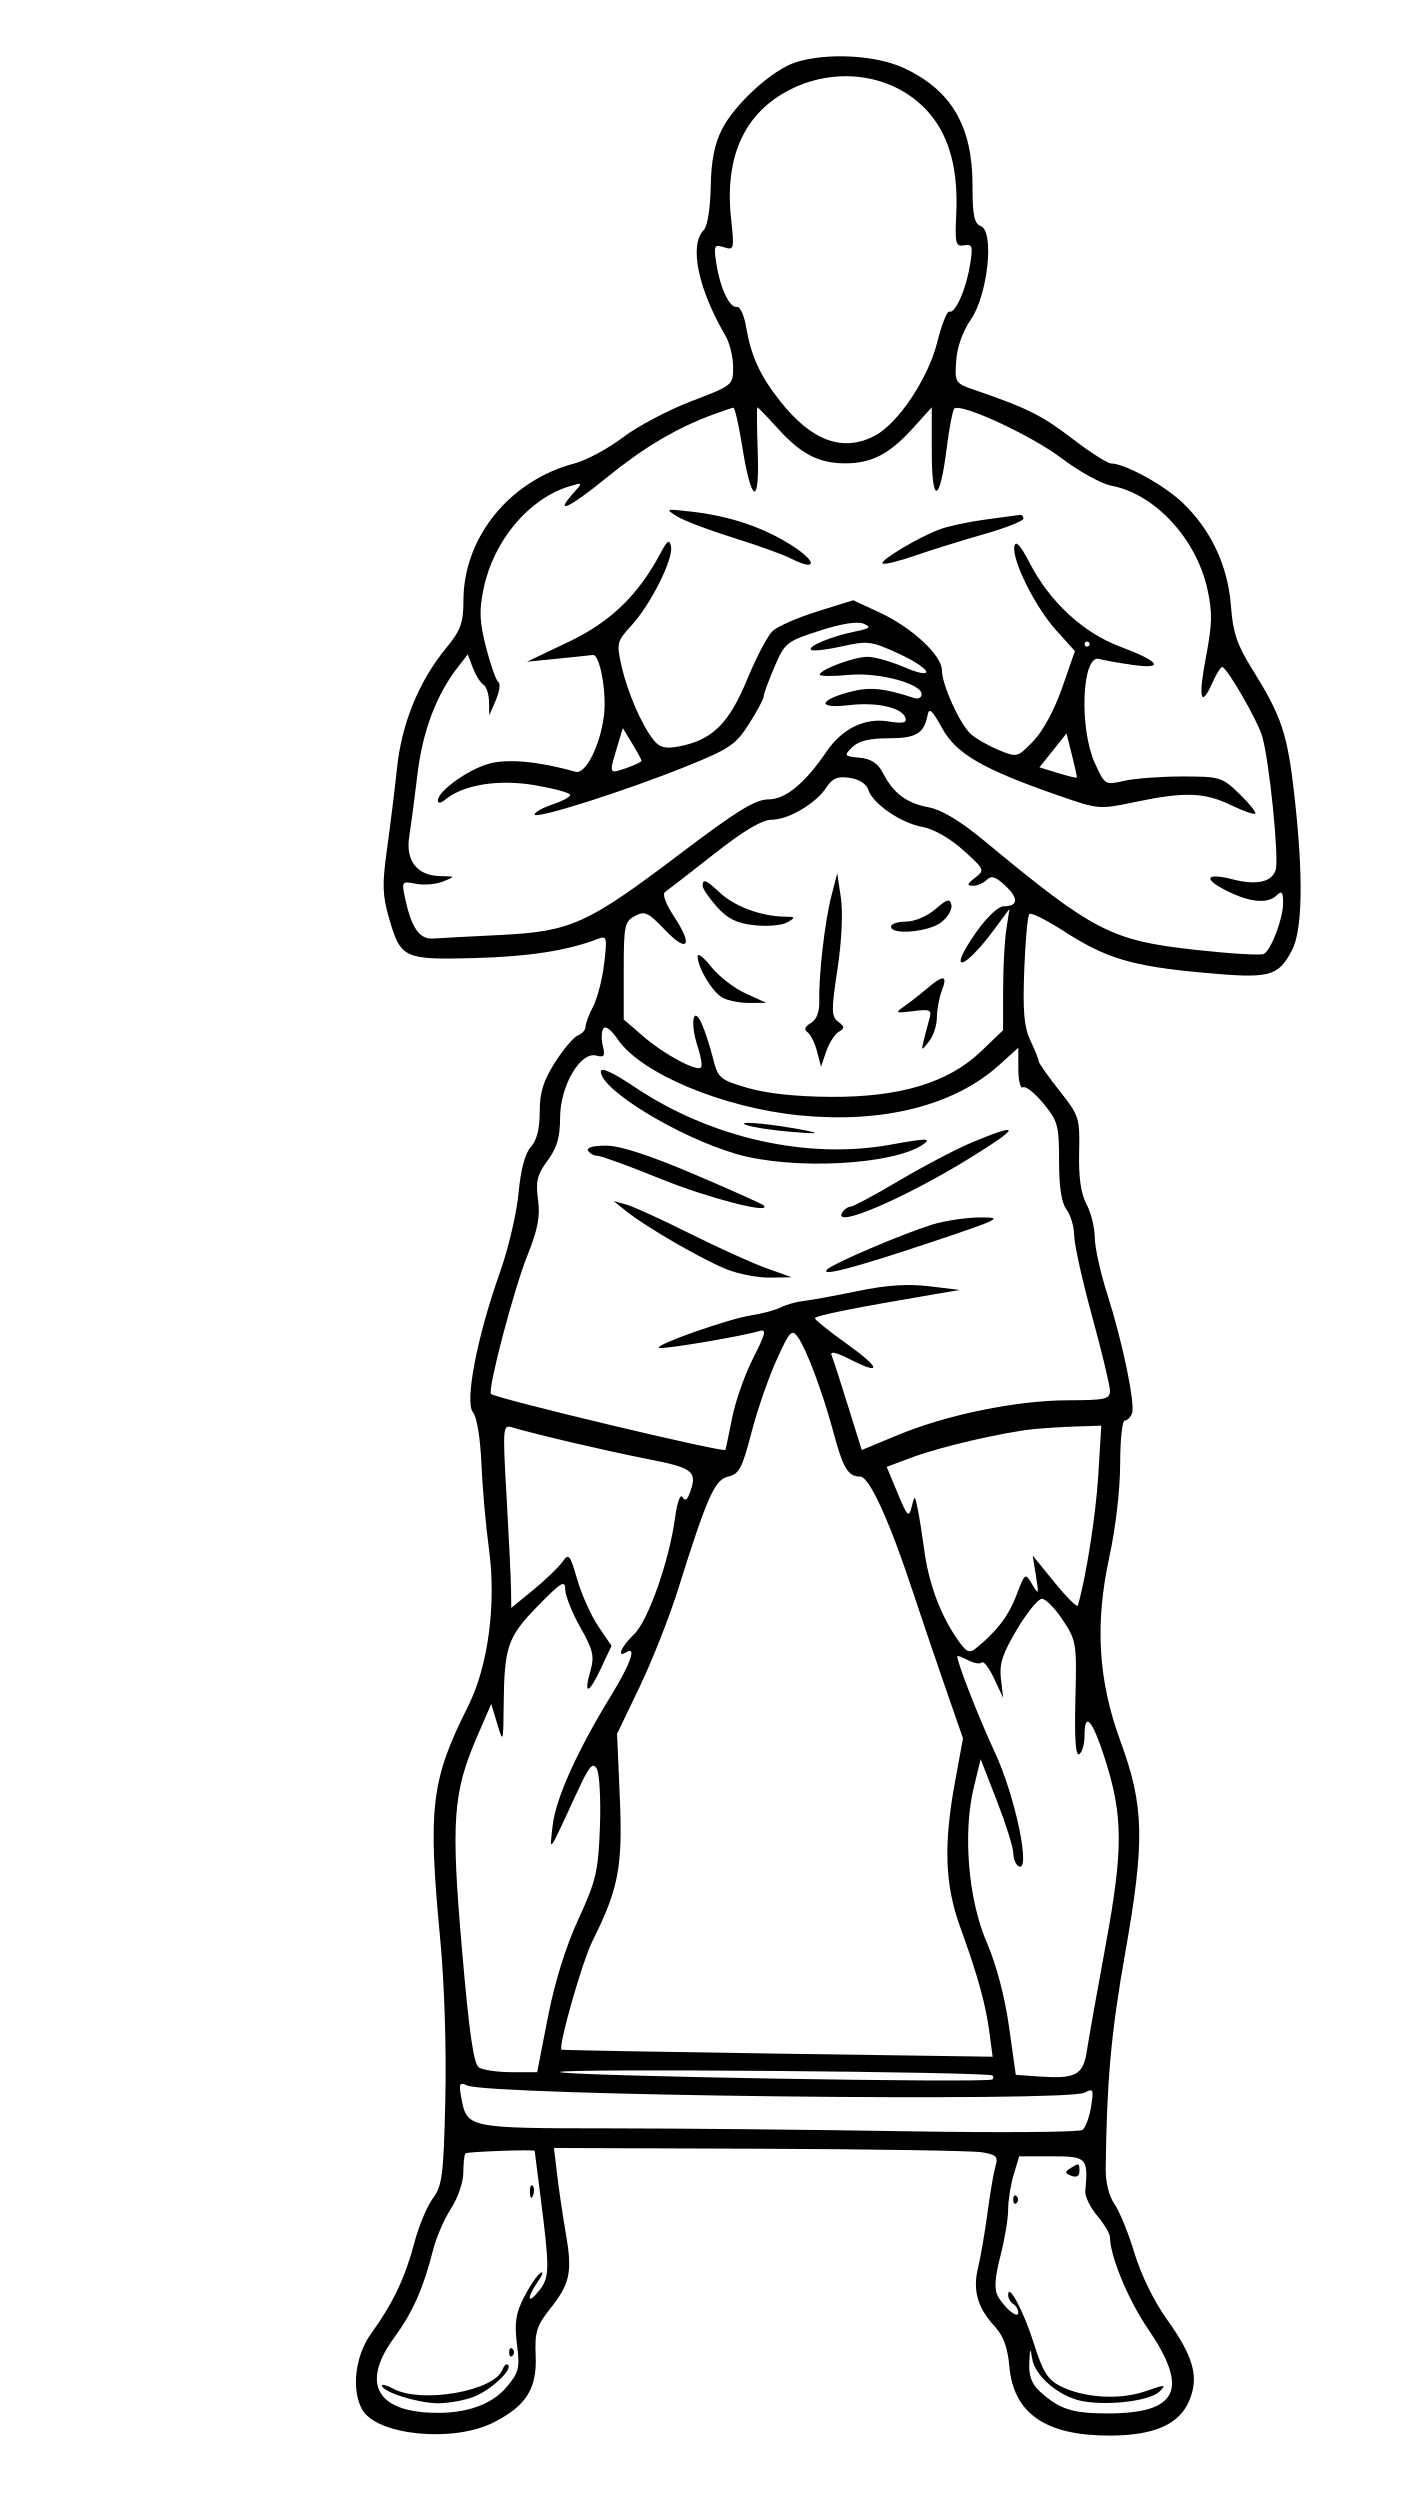
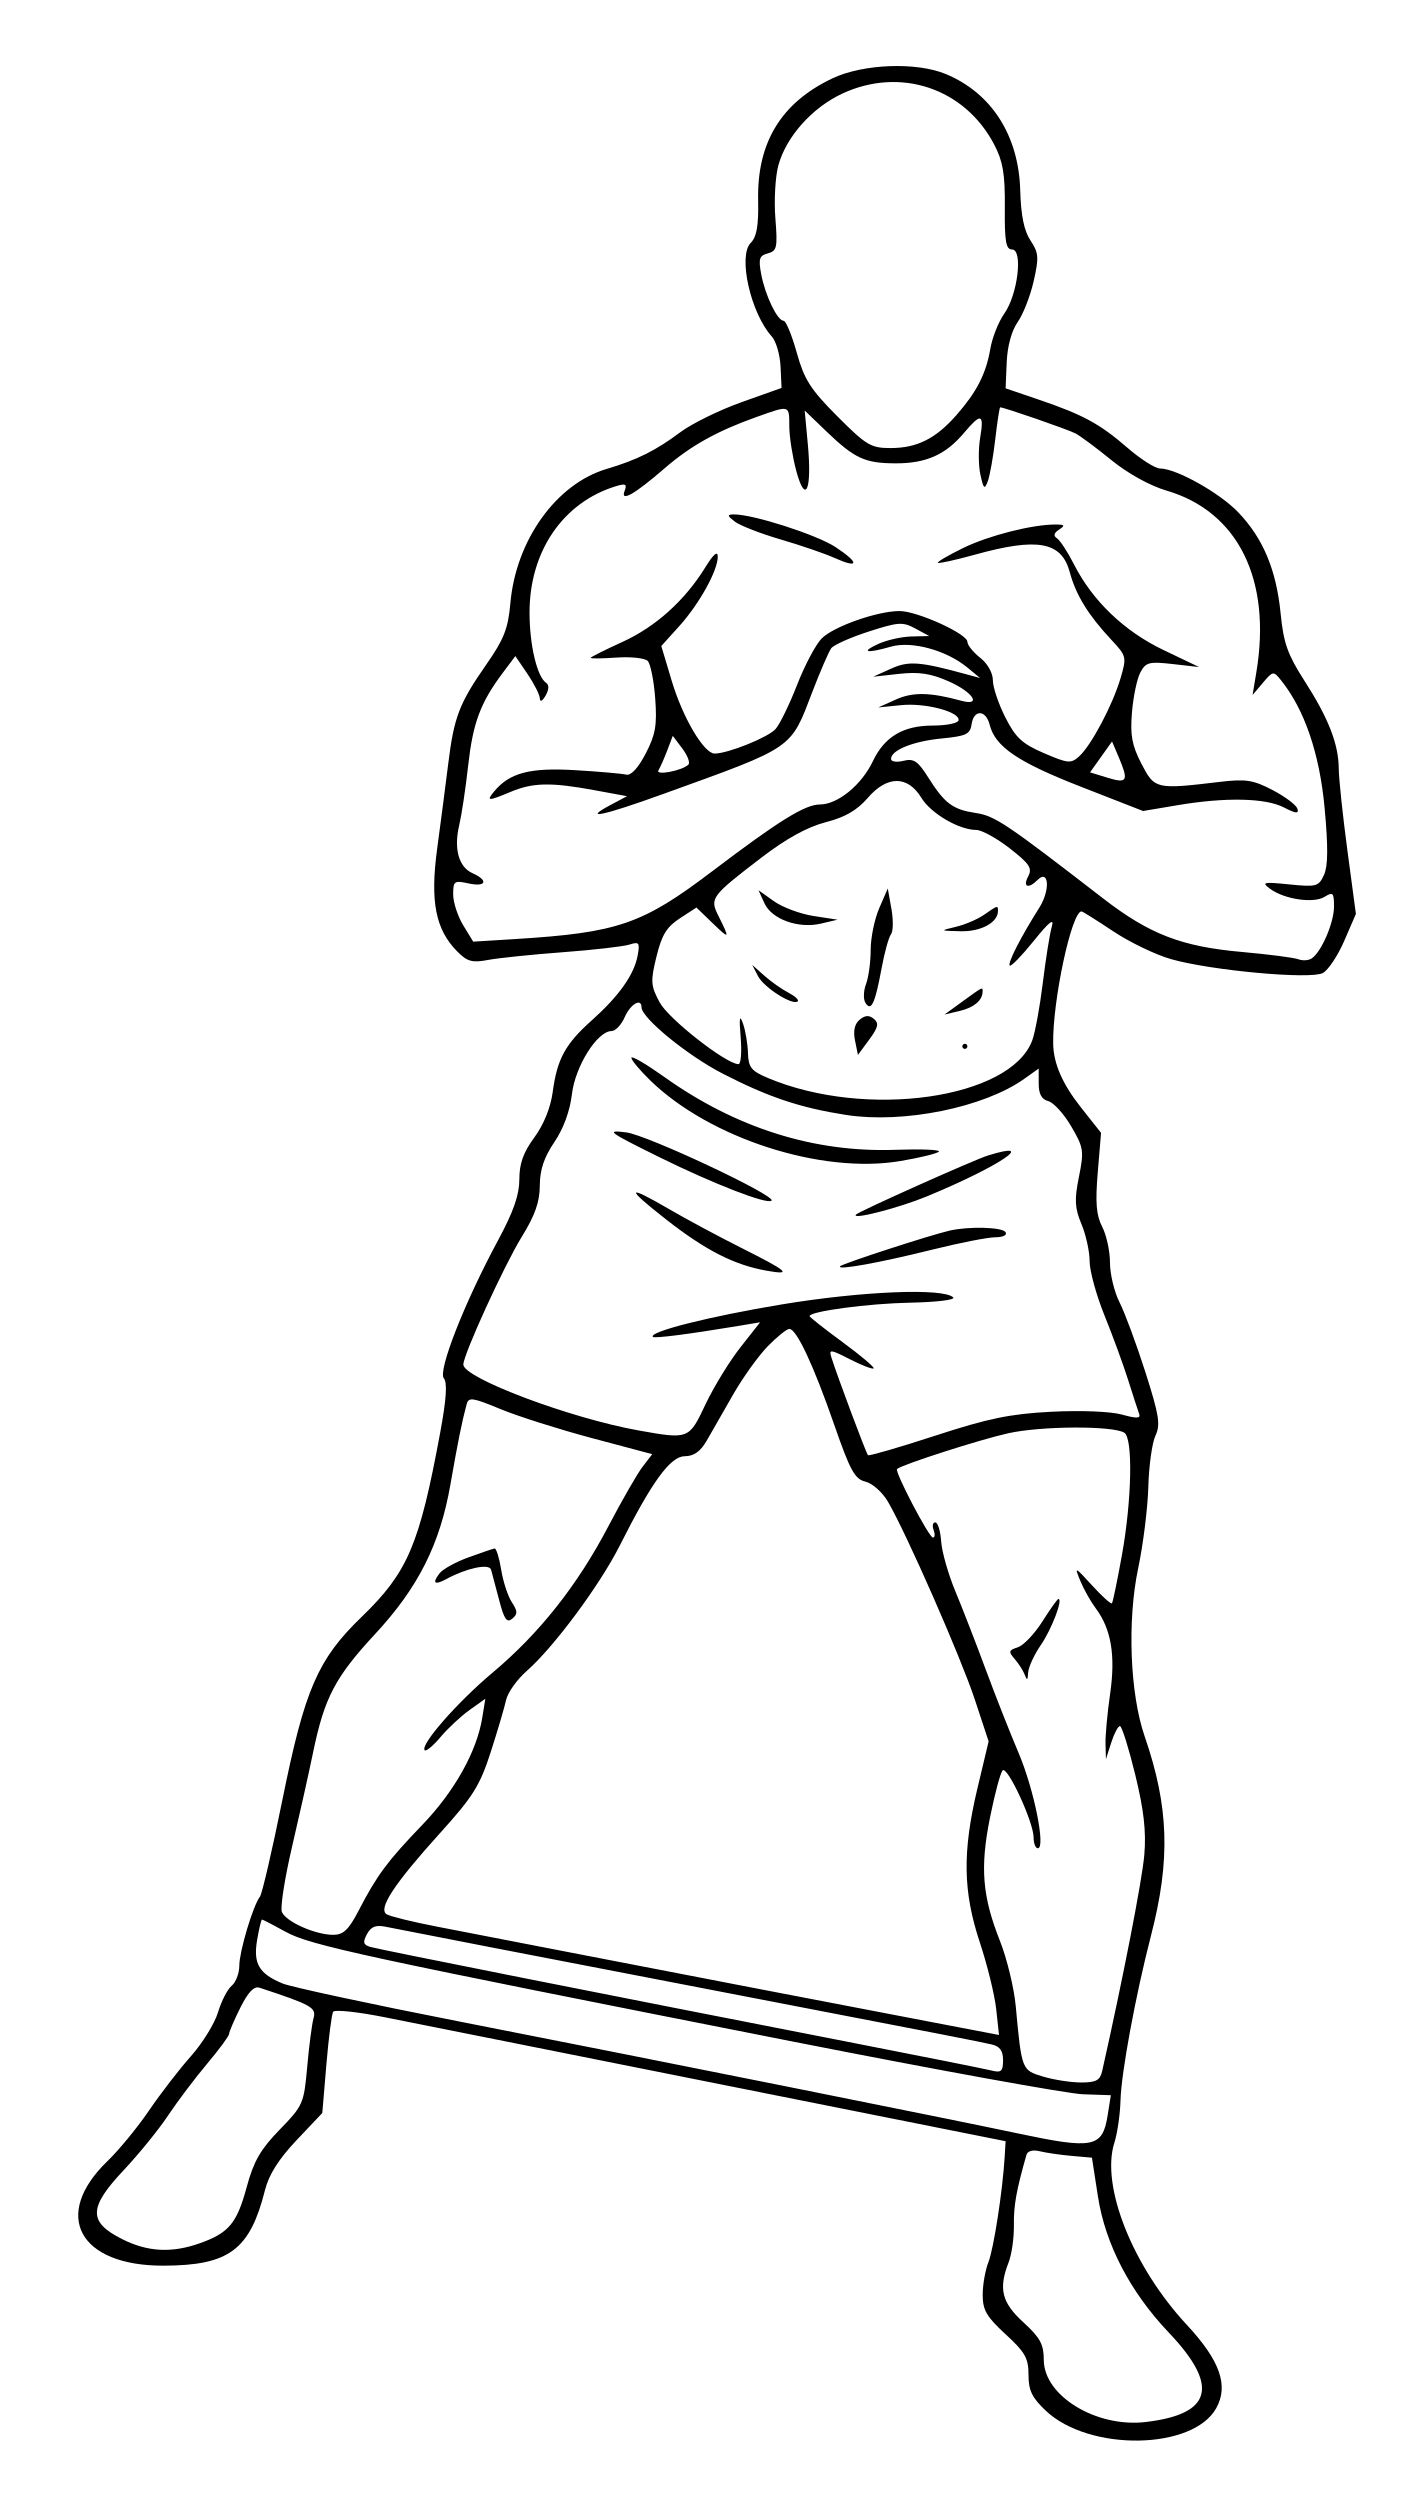
<svg xmlns="http://www.w3.org/2000/svg" viewBox="94 7 276 491">
-   <path fill="currentColor" fill-rule="evenodd" d="M250.215 19.257c-4.514 1.446-11.864 8.135-14.399 13.104-1.503 2.945-2.138 6.177-2.233 11.353-.077 4.206-.645 7.748-1.357 8.46-2.921 2.921-1.155 11.506 4.285 20.826.803 1.375 1.466 4.11 1.474 6.078.015 3.563-.019 3.591-8.235 6.733-4.537 1.735-10.591 4.939-13.452 7.12s-7.137 4.476-9.5 5.099c-12.676 3.342-21.725 14.48-21.776 26.802-.019 4.588-.506 5.922-3.495 9.57-5.26 6.418-8.624 14.666-9.551 23.417-.448 4.225-1.333 11.392-1.967 15.928-.971 6.952-.907 9.091.409 13.619 2.294 7.89 2.875 8.16 16.791 7.798 10.6-.275 18.286-1.47 24.198-3.76 1.78-.689 1.864-.367 1.256 4.803-.358 3.047-1.326 6.835-2.151 8.417s-1.502 3.39-1.506 4.019c-.003.629-.682 1.403-1.509 1.72s-2.851 2.703-4.5 5.302c-2.295 3.619-2.997 5.893-2.997 9.702 0 3.336-.577 5.612-1.75 6.908-1.14 1.259-1.98 4.424-2.41 9.079-.362 3.93-2.021 10.971-3.686 15.646-4.453 12.507-6.926 25.365-5.262 27.369.768.926 1.447 5.068 1.658 10.105.196 4.695.861 12.224 1.478 16.731 1.477 10.786-.146 23.034-4.094 30.896-7.272 14.483-7.926 19.874-5.506 45.399.847 8.931 1.266 21.773 1.036 31.738-.348 15.04-.598 17.025-2.47 19.556-1.145 1.549-2.776 5.472-3.623 8.718-1.755 6.719-4.245 11.951-8.455 17.762-3.135 4.328-3.949 10.927-1.836 14.876 2.76 5.156 17.92 6.677 25.9 2.6 6.396-3.268 8.497-6.621 8.225-13.126-.193-4.605.187-5.842 2.808-9.141 3.953-4.974 4.431-7.224 3.13-14.744-.594-3.431-1.365-8.632-1.714-11.557l-.635-5.317 40.353.146c22.194.081 41.853.394 43.686.695 2.84.467 3.239.862 2.693 2.671-.352 1.168-1.058 5.273-1.568 9.123-.511 3.85-1.351 8.747-1.868 10.883-1.087 4.492-.107 7.884 3.356 11.617 1.617 1.743 2.463 4.104 2.795 7.797.828 9.243 7.164 13.589 19.759 13.553 8.683-.025 13.623-2.202 15.57-6.862 1.965-4.705.868-8.634-4.509-16.143-2.404-3.357-5.016-8.714-6.244-12.808-1.161-3.87-2.92-8.197-3.909-9.614-1.101-1.578-1.778-4.292-1.746-7 .202-17.302 1.047-26.641 3.839-42.423 3.877-21.911 3.721-28.853-.937-41.5-4.385-11.907-5.057-23.06-2.186-36.233 1.235-5.662 2.122-13.294 2.122-18.25 0-4.684.402-8.517.893-8.517s1.134-.628 1.429-1.396c.693-1.807-1.847-14.038-4.902-23.604-1.317-4.125-2.403-9.075-2.413-11-.011-1.925-.741-4.85-1.622-6.5-1.096-2.052-1.553-5.244-1.445-10.099.152-6.884.035-7.253-3.891-12.22-2.227-2.817-4.049-5.405-4.049-5.75 0-.346-.726-2.159-1.613-4.029-1.259-2.653-1.529-5.695-1.227-13.841.212-5.742.662-10.716.999-11.053s3.392 1.184 6.79 3.38c8.273 5.348 13.372 6.871 27.268 8.144 13.175 1.208 14.738.822 17.486-4.312 2.123-3.966 2.307-14.509.529-30.37-1.37-12.217-2.488-15.598-8.182-24.735-3.114-4.997-3.899-7.307-4.296-12.634-.581-7.784-3.872-14.835-9.418-20.176-3.631-3.498-11.32-7.735-14.122-7.783-.708-.012-4.152-2.218-7.654-4.903-5.938-4.551-8.799-5.976-19.06-9.497-3.925-1.346-3.995-1.454-3.707-5.747.18-2.698 1.285-5.811 2.883-8.121 3.329-4.814 4.662-17.303 1.957-18.341-1.308-.502-1.633-2.106-1.633-8.052 0-11.571-4.149-18.659-13.459-22.994-5.524-2.572-15.192-3.076-21.326-1.11m-.906 5.276c-9.023 4.497-13.038 13.15-11.736 25.3.657 6.143.605 6.358-1.39 5.725-1.909-.606-2.028-.356-1.505 3.142.721 4.823 2.632 8.865 4.056 8.578.605-.123 1.413 1.632 1.796 3.898.974 5.769 2.748 9.637 6.713 14.644 6.186 7.811 12.296 10.04 18.557 6.769 4.554-2.379 10.466-11.202 12.247-18.278.886-3.518 1.954-6.265 2.373-6.104 1.167.449 3.265-4.211 4.063-9.024.638-3.85.516-4.282-1.134-4-1.665.286-1.819-.323-1.544-6.118.405-8.534-1.248-14.933-5.048-19.543-6.347-7.7-17.822-9.786-27.448-4.989m-15.338 63.909c-7.138 2.63-13.651 6.503-20.913 12.432-7.224 5.899-10.355 7.351-6.469 2.999 1.904-2.131 1.902-2.136-.589-1.409-8.041 2.349-15.049 10.638-17.02 20.133-.903 4.347-.811 6.513.489 11.587.879 3.431 1.963 6.482 2.408 6.778.446.296.226 1.888-.488 3.538l-1.299 3-.045-2.691c-.025-1.48-.523-2.986-1.107-3.347s-1.513-1.845-2.066-3.298l-1.004-2.641-1.936 2.489c-4.221 5.425-6.926 12.58-7.934 20.988-.561 4.675-1.291 10.208-1.623 12.295-.753 4.726 1.537 7.676 6.03 7.768 3.077.063 3.08.07.595 1.068-1.375.553-3.772.754-5.327.446-2.734-.539-2.805-.45-2.148 2.683 1.24 5.909 2.841 8.254 5.509 8.071 1.356-.093 7.332-.411 13.278-.705 13.851-.687 16.982-2.104 35.28-15.957 11.217-8.492 14.757-10.669 17.35-10.669 3.333 0 7.154-3.156 11.415-9.426 3.012-4.434 7.47-6.625 12.001-5.901 3.022.483 3.806.32 3.46-.719-.665-1.995-5.683-3.11-11.068-2.459-6.01.726-6.176-.836-.266-2.491 4.167-1.166 6.917-.933 13.166 1.119.632.207 1.241-.073 1.352-.623.426-2.107-8.277-4.519-14.252-3.949-3.163.302-5.75.278-5.75-.052 0-.985 6.744-3.499 9.385-3.499 1.347 0 4.511.884 7.032 1.964 6.609 2.833 5.659.418-1.043-2.65-5.27-2.413-5.97-2.499-11.077-1.356-2.999.671-5.705.968-6.013.659-.697-.696 4.043-2.655 8.716-3.601 2.906-.589 3.182-.846 1.623-1.518-1.193-.515-4.341-.016-8.636 1.367-6.498 2.093-6.84 2.367-8.873 7.091-1.163 2.703-2.114 5.306-2.114 5.784s-1.297 2.913-2.881 5.412c-2.593 4.088-3.819 4.922-12.25 8.33C216.812 162.355 199 168.01 199 166.964c0-.445 1.575-1.329 3.5-1.964s3.5-1.479 3.5-1.874-3.107-1.252-6.905-1.903c-7.163-1.228-14.104-.121-17.641 2.816-.889.737-1.454.804-1.454.172 0-1.844 5.986-6.13 10.113-7.242 3.685-.992 9.74-.418 16.948 1.607 1.937.545 4.784-5.071 5.542-10.93.599-4.633-.785-12.218-2.191-12.012-.501.073-3.612.401-6.912.729l-6 .596 8.152-3.885c8.279-3.946 13.681-9.164 18.108-17.49 1.321-2.486 1.714-2.732 2.025-1.269.515 2.417-3.957 11.368-7.738 15.488-2.901 3.161-2.986 3.505-1.983 7.984 1.155 5.151 3.986 11.679 6.326 14.584 1.173 1.455 2.271 1.727 4.947 1.226 6.502-1.22 9.816-4.462 13.37-13.078 1.804-4.372 4.07-8.689 5.036-9.592s4.921-2.631 8.789-3.84l7.031-2.197 5.224 2.42c6.276 2.908 12.188 8.388 12.202 11.313.015 2.898 3.537 10.645 5.725 12.59.982.873 3.427 2.265 5.432 3.093 3.609 1.49 3.676 1.473 6.796-1.746 1.878-1.938 4.165-6.168 5.662-10.471l2.511-7.22-3.673-4.064c-4.156-4.601-8.779-13.924-8.21-16.555.26-1.198 1.215-.132 3.027 3.374 3.918 7.584 10.498 13.667 17.694 16.358 7.855 2.938 8.924 4.513 2.439 3.596-2.69-.381-5.621-.903-6.512-1.161-3.37-.976-3.98 13.562-.857 20.444 1.964 4.329 2.007 4.355 5.728 3.5 2.062-.473 7.212-.861 11.445-.861 7.413 0 7.827.127 11.235 3.432 1.947 1.887 3.344 3.626 3.106 3.864s-2.398-.519-4.801-1.682c-5.178-2.507-9.13-2.635-18.764-.608-7.111 1.496-7.212 1.487-15.315-1.342-14.736-5.145-19.861-8.126-22.633-13.164-1.975-3.59-2.553-4.096-2.858-2.5-.682 3.576-2.267 4.5-7.717 4.5-3.716 0-5.834.524-7.067 1.75-1.68 1.669-1.614 1.764 1.436 2.064 2.28.224 3.595 1.085 4.587 3.002 2.065 3.993 4.643 5.931 8.957 6.732 2.588.48 6.218 2.668 11 6.629 21.505 17.811 24.849 19.537 41.411 21.372 6.886.764 12.95 1.122 13.476.797 1.48-.915 3.751-6.976 3.751-10.014 0-2.125-.267-2.465-1.2-1.532-1.796 1.796-5.381 1.455-10.09-.958-4.582-2.348-3.796-3.474 1.48-2.119 4.59 1.178 7.601.511 8.35-1.849.716-2.256-1.27-21.781-2.682-26.374-1.002-3.256-6.939-13.5-7.825-13.5-.3 0-1.142 1.35-1.873 3-2.33 5.265-2.873 3.238-1.317-4.923 1.25-6.562 1.298-8.87.276-13.435-2.221-9.926-10.351-18.657-18.859-20.253-1.931-.362-6.319-2.785-9.753-5.383-5.979-4.526-19.891-10.955-21.096-9.75-.318.317-.989 3.853-1.492 7.858-1.352 10.771-2.919 11.084-2.919.583v-8.703l-3.675 4.068C268.702 96.18 265.205 98 260 98s-8.702-1.82-13.323-6.935c-2.019-2.236-3.785-4.066-3.924-4.067s-.109 3.936.067 8.75c.396 10.812-1.249 10.246-3.046-1.048-.674-4.235-1.461-7.668-1.749-7.63s-2.113.656-4.054 1.372M227 108.432c1.375.848 6.325 2.727 11 4.176s9.768 3.283 11.318 4.074c5.133 2.622 5.271.681.182-2.564-5.613-3.579-12.255-5.803-19.868-6.654-4.941-.552-5.039-.516-2.632.968m60.5.615c-3.3.437-7.35 1.307-9 1.935-4.286 1.63-11.748 6.103-11.161 6.69.272.273 3.12-.416 6.328-1.53s9.321-3.017 13.583-4.23c4.262-1.212 7.75-2.588 7.75-3.058s-.337-.797-.75-.727-3.45.484-6.75.92M307 133.5c0 .275.225.5.5.5s.5-.225.5-.5-.225-.5-.5-.5-.5.225-.5.5m-91.841 20.363c-1.56 5.209-1.575 5.178 1.841 3.987 1.65-.575 3-1.216 3-1.424s-.828-1.74-1.841-3.405l-1.841-3.027zm85.645.516-2.657 3.33 3.625 1.113c1.995.612 3.67 1.015 3.723.896.053-.12-.383-2.119-.969-4.443l-1.065-4.226zm-44.49 7.264c-2.082 3.179-7.477 6.357-10.788 6.357-1.867 0-5.469 2.149-11.317 6.75-4.719 3.713-9.029 7.053-9.578 7.423-.602.405.092 2.321 1.745 4.819 3.815 5.765 2.723 7.36-1.794 2.622-3.286-3.447-3.952-3.754-5.893-2.713-2.018 1.081-2.189 1.922-2.189 10.747v9.575l3.827 3.311c4.069 3.521 10.491 6.981 11.354 6.118.285-.285-.01-2.12-.656-4.077-1.522-4.611-.906-8.266.771-4.575.625 1.375 1.616 4.404 2.204 6.732 1.019 4.041 1.325 4.308 6.784 5.924 3.666 1.085 9.481 1.719 16.216 1.768 13.724.099 23.231-2.763 29.671-8.933l4.329-4.148.011-7.922c.006-4.356.29-9.721.632-11.921l.62-4-2.965 4c-6.128 8.267-9.378 8.875-3.642.681 2.085-2.978 4.393-5.181 5.427-5.181 2.896 0 3.038-1.537.373-4.041-1.915-1.8-2.754-2.061-3.669-1.146-.653.653-1.884 1.173-2.737 1.155-1.215-.025-1.117-.366.45-1.576 1.951-1.506 1.893-1.64-2.348-5.441-2.607-2.337-5.811-4.158-8-4.548-4.224-.753-9.745-4.546-10.617-7.294-.365-1.149-1.798-2.067-3.65-2.339-2.378-.349-3.385.064-4.571 1.873m.96 21.357c-1.279 4.941-2.508 15.677-2.37 20.703.056 2.057-.537 3.571-1.658 4.231-1.175.693-1.387 1.281-.65 1.798.603.422 1.446 2.118 1.873 3.768l.778 3 1.023-3c.563-1.65 1.664-3.377 2.446-3.839 1.218-.717 1.203-1.006-.102-2-1.352-1.029-1.367-2.204-.137-10.304.826-5.446 1.099-11.107.675-14l-.713-4.857zM232 180.984c0 .542 1.252 2.386 2.782 4.099 2.124 2.376 3.872 3.236 7.381 3.632 2.529.285 5.439.029 6.467-.568 1.708-.992 1.654-1.089-.63-1.122-4.418-.064-9.656-1.976-12.416-4.535-2.939-2.723-3.584-2.994-3.584-1.506m45.694 4.587c-1.602 1.387-4.069 2.429-5.75 2.429-1.619 0-2.944.45-2.944 1 0 1.698 7.366 1.059 9.855-.856 1.296-.996 2.196-2.529 2-3.407-.296-1.331-.819-1.193-3.161.834m-46.683 9.229c-.019 2.227 2.918 7.092 4.934 8.17 1.058.567 3.416 1.02 5.239 1.008l3.316-.022-4.08-1.853c-2.243-1.019-5.276-3.371-6.738-5.228s-2.665-2.79-2.671-2.075m44.883 6.482c-1.433 1.22-3.458 2.798-4.5 3.507-1.666 1.134-1.436 1.231 1.906.805 3.392-.432 3.741-.276 3.25 1.461a154 154 0 0 0-1.102 4.195c-.537 2.189-.509 2.197 1 .309.854-1.068 1.552-3.176 1.552-4.685s.439-3.898.975-5.309c1.189-3.126.349-3.203-3.081-.283m-63.41 7.743c-.37.599-.407 2.145-.083 3.437.488 1.943.262 2.263-1.308 1.852-3.132-.819-7.093 6.006-7.093 12.224 0 3.82-.608 5.898-2.461 8.41-2.04 2.764-2.361 4.074-1.872 7.639.454 3.31-.027 5.844-2.084 10.982-2.708 6.763-7.883 26.465-7.145 27.202.88.881 45.689 11.581 46.019 10.99.08-.144.677-2.961 1.327-6.261s2.519-8.611 4.154-11.803c2.412-4.71 2.651-5.708 1.267-5.297-3.688 1.096-19.409 3.729-19.818 3.32-.658-.657 13.676-5.698 18.172-6.391 2.168-.334 4.791-1.044 5.829-1.577 1.039-.534 3.064-1.098 4.5-1.255 1.437-.156 6.212-1.03 10.612-1.941 5.607-1.161 9.795-1.44 14-.932l6 .725-4.5.76c-16.195 2.736-23.993 4.302-23.946 4.808.03.321 2.775 2.525 6.102 4.898 6.785 4.84 7.2 6.428.832 3.179-2.759-1.408-4.019-1.69-3.665-.82.298.729 1.752 5.215 3.231 9.969l2.691 8.643 7.127-2.96c9.602-3.986 23.351-6.791 33.378-6.81 7.321-.014 8.25-.222 8.25-1.846 0-1.006-1.575-7.576-3.5-14.6-1.925-7.023-3.514-14.188-3.532-15.92-.017-1.733-.692-4.024-1.5-5.091-.991-1.311-1.468-4.405-1.468-9.522 0-6.992-.239-7.872-3.08-11.318-1.695-2.056-3.495-3.482-4-3.169-.506.312-.92-1.311-.92-3.607v-4.176l-3.793 3.427c-8.782 7.934-22.799 11.472-39.107 9.872-15.064-1.479-31.203-8.217-35.772-14.935-1.307-1.923-2.439-2.761-2.844-2.106m-.484 8.424c0 3.583 15.095 12.787 26.5 16.159 11.084 3.276 31.257 2.215 36.945-1.944 1.548-1.132.386-1.105-6.531.149-16.371 2.97-35.307-1.29-50.231-11.299-4.325-2.901-6.683-3.982-6.683-3.065m28.5 10.473c1.1.445 5.15 1.069 9 1.387 4.848.4 5.77.329 3-.233-6.431-1.303-14.22-2.053-12-1.154m44.5 3.401c-3.025 1.251-9.451 4.616-14.281 7.476-4.829 2.861-9.19 5.201-9.691 5.201-.5 0-1.218.498-1.594 1.107-2.108 3.41 12.226-2.719 25.316-10.825 9.719-6.018 9.794-6.908.25-2.959M209.5 233c.34.55 1.178 1 1.863 1s6.228 2.026 12.318 4.502c9.295 3.78 22.051 7.077 20.319 5.253-.275-.29-6.435-3.053-13.69-6.141-8.87-3.775-14.539-5.614-17.309-5.614-2.491 0-3.875.395-3.501 1m7.5 11.884c3.865 3.106 15.026 9.559 19.77 11.431 2.349.927 6.174 1.652 8.5 1.612l4.23-.073-5-1.787c-2.75-.982-9.5-4.04-15-6.794s-11.125-5.321-12.5-5.703l-2.5-.695zm60.04 2.639c-5.745 1.79-19.243 7.543-20.54 8.754-1.685 1.573 5.122-.203 20.5-5.347 13.53-4.526 14.165-4.849 9.5-4.824-2.75.015-7.007.653-9.46 1.417m-30.547 26.619c-1.583 3.497-3.803 9.94-4.935 14.317-1.772 6.853-2.401 8.04-4.523 8.537-2.69.63-4.078 3.753-9.901 22.278-1.69 5.376-5.068 13.933-7.508 19.016l-4.435 9.241.543 12.561c.584 13.525-.254 17.902-5.386 28.152-1.993 3.98-6.777 20.778-6.07 21.313.122.093 19.224.441 42.449.775l42.226.607-.623-4.719c-.739-5.605-2.294-11.217-5.74-20.72-3.023-8.336-3.303-16.136-1.026-28.543l1.568-8.542-3.628-10.458c-1.995-5.751-4.737-13.832-6.092-17.957-4.676-14.23-8.668-23-10.472-23-2.377 0-3.347-1.602-5.24-8.648-2.108-7.847-5.328-16.46-7.016-18.769-1.186-1.622-1.596-1.176-4.191 4.559m-52.991 26.99c.453 7.902.842 16.01.865 18.017l.043 3.649 4.36-3.573c2.398-1.965 4.963-4.433 5.699-5.484 1.227-1.753 1.471-1.46 2.913 3.501.866 2.978 2.732 7.121 4.149 9.208l2.574 3.794-2.109 4.488c-2.387 5.079-3.429 5.264-2.022.36.801-2.793.504-4.048-2.017-8.515-1.627-2.881-2.957-6.235-2.957-7.453 0-1.877-.815-1.378-5.365 3.282-5.956 6.1-6.596 7.956-6.712 19.469-.075 7.464-.102 7.542-1.261 3.7l-1.184-3.924-2.779 6.424c-4.749 10.98-5.147 16.562-2.971 41.76 1.433 16.594 2.294 22.566 3.35 23.234.782.495 3.672.904 6.422.909l5 .008 2.096-10.777c1.336-6.865 3.508-13.85 5.985-19.243 3.507-7.636 3.923-9.414 4.245-18.142.196-5.321-.078-10.453-.61-11.403-.799-1.427-1.482-.614-3.924 4.675-5.741 12.434-5.38 11.946-4.748 6.404.601-5.262 4.82-14.636 11.475-25.496 3.832-6.253 5.075-9.798 2.981-8.504-1.992 1.231-.94-1.208 1.516-3.515 2.765-2.598 6.954-14.512 8.076-22.969.378-2.85 1.012-4.657 1.409-4.015.502.813.915.661 1.36-.499 1.731-4.512.97-5.164-8.111-6.937-7.963-1.555-21.888-4.811-26.661-6.233-1.845-.549-1.883-.075-1.087 13.8M297 287.68c-5.955.612-18.246 3.457-23.676 5.48l-5.176 1.928 2.142 5.157c1.93 4.643 2.204 4.912 2.757 2.705.601-2.398.627-2.386 1.219.55.333 1.65.892 5.175 1.243 7.833.831 6.289 2.96 12.245 6.055 16.933 2.115 3.205 2.72 3.578 4.055 2.5 4.136-3.337 6.433-6.336 8.004-10.449 1.698-4.447 1.727-4.467 3.097-2.153 1.294 2.186 1.342 2.079.74-1.661l-.643-3.998 4.32 5.311c2.376 2.922 4.427 4.945 4.558 4.498 1.613-5.529 3.533-17.781 4.005-25.564l.591-9.75-4.896.16c-2.692.088-6.47.322-8.395.52m-3.281 39.354c-2.855 4.809-3.491 6.79-3.134 9.75l.448 3.716-1.78-3.82c-.979-2.101-2.072-3.527-2.431-3.169-.358.358-1.589.149-2.736-.465S282 332.1 282 332.308c0 1.256 4.338 12.329 7.353 18.769 4.071 8.694 7.249 24.031 4.647 22.423-.55-.34-1-1.506-1-2.591s-1.44-5.672-3.199-10.191l-3.199-8.218-1.339 5.5c-2.192 9.007-1.103 22.07 2.542 30.5 1.867 4.318 3.538 10.639 4.361 16.5l1.334 9.5 4.42.316c7.375.527 8.816-.237 9.549-5.063.356-2.339 2.015-11.678 3.687-20.753 3.479-18.884 3.442-25.452-.208-36.75-2.461-7.62-3.948-9.243-3.948-4.309 0 1.618-.469 3.231-1.042 3.585-.705.435-.947-3.041-.75-10.76.282-11.013.197-11.548-2.472-15.585-1.52-2.3-3.365-4.181-4.1-4.181s-2.947 2.715-4.917 6.034M204 413.943c0 .762 84.141 2.207 84.917 1.459.229-.221.229-.567 0-.77-.838-.739-84.917-1.421-84.917-.689m-19.373 5.202c1.07 5.792 1.376 5.854 28.814 5.865 13.783.006 40.134.262 58.559.57s33.993.191 34.595-.26c.603-.451 1.362-2.508 1.688-4.572.542-3.434.434-3.667-1.28-2.75-3.483 1.864-116.961.542-121.249-1.413-1.529-.697-1.669-.378-1.127 2.56m.79 10.772c-.229.229-.417 1.926-.417 3.771 0 1.86-1.081 5.017-2.425 7.083-1.334 2.051-2.932 5.754-3.551 8.229-1.838 7.346-3.987 12.182-7.608 17.115-6.101 8.31-3.887 13.85 5.857 14.658 7.287.604 13.03-1.156 16.246-4.978 2.398-2.85 2.6-3.691 2.011-8.4-.524-4.194-.247-6.029 1.394-9.246 1.126-2.207 2.582-4.343 3.235-4.747s.434.341-.486 1.655c-2.307 3.294-2.114 4.773.234 1.789 2.064-2.625 2.08-4.122.196-18.846-.598-4.675-1.091-8.533-1.095-8.573-.033-.31-13.268.167-13.591.49m107.666 4.199c-.595 1.989-1.083 5.074-1.083 6.856 0 1.781-.688 5.896-1.53 9.143-1.052 4.059-1.225 6.474-.555 7.727 1.307 2.442 4.085 4.713 4.085 3.339 0-.584-.45-1.341-1-1.681s-1-1.127-1-1.75c0-2.573 3.072 3.216 5.053 9.521 1.705 5.431 2.713 7.074 5.09 8.303 4.589 2.373 11.73 2.836 16.755 1.088 4.002-1.392 4.257-1.388 2.825.043-1.822 1.823-10.013 2.838-15.137 1.877-4.558-.855-9.348-4.914-9.873-8.368-.343-2.25-.439-2.103-.563.862-.108 2.562.487 4.156 2.1 5.625 3.808 3.468 6.366 4.299 13.234 4.299 13.884 0 16.135-4.694 7.97-16.621-3.853-5.628-7.454-14.316-7.454-17.984 0-.683-1.128-2.582-2.506-4.219s-2.432-3.81-2.341-4.827c.583-6.57.315-6.849-6.57-6.849h-6.416zm11.083-1.24c-1.074.681-1.025.964.25 1.453 1.002.385 1.584.069 1.584-.86 0-1.7-.058-1.719-1.834-.593m-106.087 4.707c.048 1.165.285 1.402.604.605.289-.722.253-1.585-.079-1.917s-.568.258-.525 1.312M293 439c0 .733.3 1.033.667.667a.95.95 0 0 0 0-1.334c-.367-.366-.667-.066-.667.667m-99 30c0 .733.3 1.033.667.667a.95.95 0 0 0 0-1.334c-.367-.366-.667-.066-.667.667m-1.325 3.405c-1.62 4.222-15.91 6.716-21.425 3.739-1.238-.668-2.25-.951-2.25-.628 0 1.231 7.114 3.484 11 3.484 2.235 0 5.512-.613 7.282-1.362 3.382-1.431 7.418-5.272 6.502-6.187-.295-.296-.794.134-1.109.954" />
+   <path fill="currentColor" fill-rule="evenodd" d="M257.5 22.387c-10.058 4.763-14.832 12.582-14.601 23.916.102 5.021-.278 7.219-1.45 8.391-2.558 2.558-.032 13.794 4.138 18.402.831.919 1.602 3.565 1.712 5.882l.201 4.212-7.875 2.803c-4.332 1.543-9.732 4.192-12 5.889-4.845 3.622-8.501 5.444-14.485 7.218-9.877 2.928-17.807 13.983-18.901 26.347-.443 5.011-1.256 7.086-4.721 12.053-5.323 7.631-6.349 10.304-7.487 19.509-.51 4.12-1.486 11.612-2.169 16.649-1.409 10.383-.335 15.891 3.94 20.211 1.965 1.985 2.941 2.256 6.021 1.67 2.023-.384 8.627-1.068 14.677-1.519s11.957-1.129 13.127-1.505c1.898-.61 2.072-.378 1.608 2.15-.686 3.741-3.669 7.963-8.974 12.7-5.236 4.675-6.832 7.591-7.704 14.076-.419 3.11-1.756 6.425-3.611 8.947-2.165 2.944-2.946 5.127-2.946 8.232 0 3.064-1.16 6.376-4.217 12.045-6.562 12.165-11.826 25.578-10.612 27.041.709.854.496 4.1-.69 10.515-4.112 22.241-6.37 27.549-15.464 36.344-8.631 8.348-11.159 14.187-15.555 35.935-2.001 9.9-3.985 18.45-4.409 19-1.361 1.769-4.053 10.77-4.053 13.556 0 1.484-.673 3.258-1.495 3.94-.823.683-2.033 3.034-2.689 5.224s-3.056 6.075-5.331 8.632-5.972 7.348-8.214 10.648-5.913 7.772-8.158 9.938c-10.99 10.602-5.63 20.59 11.023 20.54 12.858-.038 16.961-3.102 19.915-14.869.754-3.004 2.703-6.084 6.174-9.754l5.073-5.363.802-9.513c.442-5.232 1.041-9.897 1.331-10.367s4.924.028 10.298 1.107 34.971 6.99 65.771 13.138l56 11.177-.176 2.983c-.396 6.711-2.162 18.162-3.207 20.798-.615 1.548-1.117 4.432-1.117 6.409 0 2.981.768 4.299 4.5 7.726 3.835 3.521 4.5 4.698 4.5 7.972 0 3.075.68 4.483 3.405 7.053 8.542 8.057 28.918 7.732 33.478-.533 2.453-4.446.717-9.347-5.788-16.339-10.644-11.443-16.953-27.309-14.229-35.784.587-1.826 1.128-5.569 1.202-8.319.147-5.429 2.962-20.633 5.997-32.385 3.848-14.901 3.514-25.254-1.261-39.115-2.886-8.379-3.436-22.703-1.265-33 .985-4.675 1.882-11.875 1.992-16s.74-8.642 1.399-10.038c1.019-2.16.723-4.024-1.984-12.5-1.75-5.479-4.029-11.632-5.064-13.672s-1.882-5.551-1.882-7.8-.686-5.415-1.524-7.036c-1.174-2.271-1.375-4.724-.876-10.704l.647-7.758-3.963-5.013c-3.63-4.592-5.372-8.589-5.439-12.479-.145-8.416 3.619-26 5.567-26 .198 0 2.999 1.758 6.224 3.906s8.339 4.611 11.364 5.472c7.852 2.235 27.383 4.023 29.802 2.728 1.055-.564 2.947-3.407 4.206-6.316l2.289-5.29-1.671-12.5c-.919-6.875-1.681-14.075-1.693-16-.029-4.846-2.002-9.917-6.712-17.249-3.334-5.19-4.133-7.439-4.705-13.251-.844-8.57-3.439-14.771-8.315-19.87-3.681-3.849-12.167-8.602-15.39-8.62-.929-.006-3.777-1.816-6.328-4.024-5.504-4.765-8.726-6.517-17.456-9.493l-6.527-2.226.218-5.13c.134-3.167.959-6.184 2.156-7.884 1.066-1.514 2.478-5.123 3.136-8.02 1.061-4.667.991-5.578-.621-8-1.266-1.902-1.879-4.898-2.016-9.85-.298-10.761-5.621-19.091-14.591-22.832-5.781-2.412-16.254-2.018-22.282.836m1.929 2.994c-5.944 2.768-11.035 8.489-12.565 14.119-.598 2.2-.859 6.867-.581 10.371.456 5.736.309 6.423-1.474 6.889-1.679.439-1.878 1.06-1.308 4.094.78 4.16 3.175 9.146 4.393 9.146.463 0 1.626 2.813 2.583 6.25 1.473 5.291 2.695 7.209 7.965 12.5 5.671 5.694 6.6 6.25 10.441 6.25 5.211 0 8.886-1.834 12.95-6.462 4.013-4.571 5.827-8.124 6.675-13.073.373-2.181 1.611-5.284 2.75-6.897C293.891 64.841 294.952 56 292.766 56c-1.203 0-1.475-1.581-1.419-8.25.056-6.63-.358-9.065-2.11-12.403-5.789-11.035-18.434-15.262-29.808-9.966m-16.941 63.55c-7.685 2.737-12.86 5.631-17.95 10.036-5.963 5.161-8.743 6.731-7.864 4.441.516-1.344.197-1.505-1.773-.897-10.353 3.2-16.901 12.802-16.901 24.785 0 6.398 1.481 12.643 3.28 13.835.592.392.541 1.339-.133 2.5-.621 1.068-1.099 1.31-1.117.566-.016-.717-1.107-2.888-2.423-4.824l-2.392-3.521-2.49 3.324c-4.363 5.827-5.843 9.794-6.775 18.161-.5 4.489-1.286 9.738-1.746 11.663-1.116 4.663-.133 8.28 2.579 9.487 3.233 1.439 2.711 2.78-.783 2.013-2.782-.611-3-.454-2.996 2.171.002 1.556.887 4.279 1.968 6.05l1.964 3.221 8.282-.513c20.108-1.247 24.93-2.901 38.541-13.223C246.994 168.169 252.1 165 255.035 165c3.488 0 8.187-3.841 10.398-8.5 2.284-4.813 5.962-7 11.773-7 2.637 0 4.907-.45 5.044-1 .414-1.658-6.447-3.495-11.25-3.012l-4.5.452 3.47-1.563c3.299-1.485 6.727-1.421 12.78.239 4.161 1.142 2.383-1.67-2.393-3.782-3.535-1.564-5.86-1.919-9.75-1.49l-5.107.564 3.5-1.581c3.49-1.576 5.619-1.411 15 1.158l2.5.685-2.5-2.063c-4.121-3.401-10.947-5.269-15.001-4.107-4.825 1.384-6.097 1.111-2.499-.536 1.65-.756 4.575-1.412 6.5-1.459l3.5-.085-2.728-1.48c-2.469-1.34-3.339-1.283-9.181.604-3.549 1.147-6.85 2.618-7.335 3.27s-2.147 4.487-3.692 8.522c-4.365 11.403-3.401 10.742-29.309 20.101-11.876 4.291-15.961 5.155-10.432 2.207l3.324-1.771-6.439-1.187c-8.49-1.564-12.03-1.496-16.362.314-4.508 1.883-4.902 1.875-3.291-.066 3.034-3.656 7.037-4.707 15.892-4.174 4.704.282 9.224.677 10.043.877.94.229 2.352-1.299 3.823-4.137 1.94-3.742 2.255-5.568 1.868-10.842-.256-3.488-.92-6.797-1.476-7.353s-3.305-.852-6.109-.658-5.097.222-5.097.061c.001-.16 2.814-1.571 6.251-3.135 6.527-2.969 12.295-8.171 16.317-14.716 1.542-2.509 2.381-3.231 2.402-2.067.047 2.692-3.614 9.311-7.573 13.693l-3.517 3.894 2.037 6.811c2.174 7.27 6.328 14.312 8.442 14.312 2.605 0 10.486-3.171 11.955-4.81.833-.929 2.741-4.84 4.24-8.69s3.675-7.952 4.836-9.115c2.355-2.36 10.98-5.39 15.299-5.375 3.48.012 13.312 4.48 13.312 6.05 0 .634 1.125 2.037 2.5 3.119 1.457 1.145 2.5 2.993 2.5 4.427 0 1.353 1.099 4.629 2.442 7.279 2.029 4.005 3.312 5.193 7.595 7.036 4.73 2.034 5.298 2.086 6.911.626 2.37-2.145 6.573-10.074 8.123-15.327 1.225-4.15 1.172-4.378-1.745-7.5-4.605-4.928-7.011-8.835-8.23-13.365-1.609-5.975-6.294-6.837-18.603-3.424-3.83 1.062-7.111 1.784-7.291 1.604s2.064-1.492 4.985-2.917c5.057-2.465 13.639-4.636 18.199-4.603 1.738.013 1.847.191.614 1-1.047.688-1.163 1.211-.384 1.735.613.412 2.108 2.707 3.321 5.099 3.626 7.152 9.887 13.145 17.563 16.813l7 3.345-5.17-.586c-4.63-.525-5.295-.355-6.357 1.63-.653 1.22-1.397 4.744-1.653 7.833-.375 4.527-.015 6.489 1.857 10.116 2.585 5.007 2.826 5.063 15.323 3.571 5.184-.619 6.605-.4 10.45 1.606 2.448 1.278 4.635 2.923 4.861 3.656.316 1.026-.294.969-2.65-.25-3.615-1.869-11.443-2.035-20.892-.442l-6.769 1.14-12.262-4.788c-12.352-4.824-16.785-7.839-17.867-12.15-.749-2.985-3.132-3.048-3.551-.093-.276 1.943-1.07 2.322-5.82 2.781-5.662.546-10 2.292-10 4.023 0 .543 1.09.711 2.43.374 2.03-.509 2.831.026 4.864 3.246 3.247 5.143 4.814 6.315 9.367 7.004 3.752.569 5.873 1.992 24.955 16.744 9.142 7.068 15.401 9.485 27.318 10.547 5.261.469 10.241 1.113 11.066 1.431s2 .246 2.61-.161c1.922-1.279 4.39-7.013 4.39-10.198 0-2.719-.204-2.931-1.841-1.908-2.162 1.35-7.925.499-10.735-1.586-1.721-1.276-1.32-1.366 3.786-.851 5.345.539 5.78.42 6.822-1.867.798-1.751.832-5.482.119-13.169-.987-10.659-3.948-19.326-8.561-25.059-1.488-1.849-1.582-1.835-3.557.5l-2.029 2.399.748-4.5c3.021-18.17-3.601-31.537-17.659-35.651-3.217-.941-7.567-3.341-10.738-5.924-2.931-2.388-6.123-4.764-7.093-5.281-1.457-.776-14.047-5.144-14.829-5.144-.13 0-.563 2.813-.961 6.25-.398 3.438-1.057 7.15-1.463 8.25-.637 1.723-.839 1.547-1.458-1.272-.396-1.799-.417-5.062-.047-7.25.806-4.773.189-4.955-3.188-.942C279.733 96.294 275.92 98 269.984 98c-6.102 0-8.135-.935-13.714-6.305l-4.23-4.072.617 6.61c.841 9.006-.443 11.993-2.265 5.267-.744-2.75-1.362-6.687-1.373-8.75-.022-4.263.177-4.208-6.531-1.819m-4.139 20.533c1.017.771 5.067 2.343 9 3.493s8.669 2.775 10.525 3.61c4.846 2.182 4.991 1.034.264-2.094-3.715-2.459-16.359-6.516-20.07-6.441-1.296.026-1.247.275.281 1.432m-13.313 44.942c-.603 1.585-1.375 3.333-1.715 3.884-.674 1.09 4.651.083 5.875-1.111.383-.373-.15-1.799-1.184-3.167l-1.88-2.489zm85.208 1.252-2.16 3.032 3.458 1.062c3.895 1.195 4.175.64 2.114-4.189l-1.253-2.938zm-45.794 8.027c-2.121 2.459-4.453 3.809-8.296 4.803-3.598.93-7.735 3.212-12.655 6.98-9.794 7.502-10.126 7.947-8.447 11.316 2.344 4.703 2.29 4.787-1.029 1.586l-3.245-3.13-3.269 2.13c-2.578 1.679-3.547 3.267-4.58 7.507-1.192 4.894-1.135 5.701.631 9 1.736 3.242 13.079 12.123 15.484 12.123.474 0 .664-2.363.423-5.25-.322-3.852-.203-4.584.448-2.75.487 1.375.93 3.985.985 5.801.086 2.828.637 3.529 3.85 4.888 19.285 8.162 47.762 4.121 51.991-7.378.568-1.546 1.5-6.636 2.071-11.311s1.363-9.625 1.761-11c.517-1.789-.491-.995-3.547 2.795-2.347 2.913-4.47 5.094-4.717 4.847-.461-.46 2.18-5.628 5.831-11.407 2.161-3.423 1.87-7.645-.373-5.402-1.817 1.817-2.948 1.373-1.828-.719.851-1.589.279-2.456-3.629-5.5-2.551-1.988-5.509-3.614-6.573-3.614-3.382 0-8.91-3.237-10.78-6.312-2.675-4.397-6.717-4.399-10.507-.003m-20.317 20.708c1.441 3.163 6.678 5.046 11.12 3.999l3.247-.765-4.724-.727c-2.598-.4-6.092-1.701-7.764-2.892l-3.04-2.164zm22.546.979c-.923 2.13-1.679 5.813-1.679 8.185s-.41 5.392-.912 6.711c-.502 1.32-.558 2.972-.125 3.672 1.123 1.817 1.897.188 3.153-6.632.588-3.194 1.43-6.258 1.872-6.808.441-.55.48-2.8.087-5l-.716-4zm20.562 1.309c-1.243.866-3.718 1.922-5.5 2.345-3.219.764-3.212.77.938.872 3.978.097 7.321-1.715 7.321-3.969 0-1.163-.024-1.156-2.759.752m-44.347 12.059c1.168 2.245 6.86 5.839 7.785 4.915.271-.271-.559-1.036-1.843-1.699-1.285-.663-3.41-2.162-4.722-3.331l-2.385-2.125zM283 203.714l-3.5 2.542 2.99-.707c2.802-.663 4.459-2.064 4.495-3.799.019-.967.112-1.012-3.985 1.964m-66.298 3.036c-.661 1.512-1.827 2.75-2.592 2.75-2.797 0-7.133 6.899-7.783 12.384-.394 3.331-1.659 6.784-3.456 9.435-2.024 2.985-2.84 5.425-2.853 8.53-.013 3.214-.944 5.85-3.563 10.093-3.443 5.578-11.455 23.106-11.455 25.06 0 2.645 21.045 10.555 34.434 12.941 9.87 1.759 9.865 1.761 13.132-5.141 1.614-3.409 4.686-8.426 6.826-11.15l3.893-4.953-4.393.732c-9.531 1.589-16.333 2.461-16.659 2.136-.975-.976 11.1-4.021 25.267-6.373 15.756-2.615 31.821-3.273 33.714-1.38.471.471-3.301.933-8.43 1.03-8.241.157-19.784 1.701-19.784 2.647 0 .192 2.918 2.492 6.485 5.111s6.31 4.936 6.097 5.15c-.214.213-2.295-.585-4.626-1.774-3.934-2.008-4.196-2.03-3.652-.32 1.229 3.861 6.816 18.795 7.162 19.141.199.199 6.138-1.523 13.198-3.827 10.434-3.405 14.707-4.285 22.836-4.704 5.747-.296 11.631-.062 13.835.551 2.921.812 3.73.782 3.396-.126-.242-.656-1.22-3.668-2.175-6.693s-3.044-8.731-4.645-12.68c-1.601-3.95-2.911-8.732-2.911-10.628s-.719-5.168-1.598-7.271c-1.323-3.168-1.409-4.761-.5-9.286 1.026-5.109.928-5.749-1.517-9.922-1.438-2.453-3.463-4.682-4.5-4.953-1.31-.343-1.885-1.394-1.885-3.445v-2.951l-2.832 2.016c-7.923 5.642-23.745 8.846-35.016 7.092-9.001-1.402-15.226-3.487-24.223-8.115-6.891-3.544-15.929-10.928-15.929-13.013 0-1.912-2.18-.652-3.298 1.906m46.138.517c-.992.817-1.301 2.191-.918 4.075l.578 2.842 2.212-3.001c1.774-2.405 1.956-3.213.918-4.075-.931-.773-1.714-.728-2.79.159M283 212.5c0 .275.225.5.5.5s.5-.225.5-.5-.225-.5-.5-.5-.5.225-.5.5m-65 2.247c0 .466 1.688 2.485 3.75 4.487 11.686 11.345 33.603 18.405 49.046 15.8 3.958-.667 7.382-1.511 7.608-1.874s-3.601-.515-8.506-.339c-16.002.577-31.363-4.269-45.488-14.348-3.526-2.516-6.41-4.193-6.41-3.726m5.5 19.522c10.647 5.258 21.212 9.353 22.027 8.537.966-.965-24.396-12.88-28.527-13.402-4.127-.521-3.587-.117 6.5 4.865m64.5-.319c-2.674.832-25.194 10.911-25.854 11.571-1.181 1.181 8.269-1.231 13.854-3.536 14.189-5.855 22.172-11.201 12-8.035m-63.105 12.605c7.672 6.003 13.311 8.879 19.605 9.999 5.211.927 4.41.21-5.112-4.575-4.338-2.18-10.588-5.537-13.888-7.459-8.573-4.995-8.764-4.349-.605 2.035m55.605 2.14c-3.919.906-20.988 6.46-21.49 6.992-.818.868 7.702-.668 18.171-3.276 5.325-1.326 10.864-2.411 12.309-2.411 1.497 0 2.362-.43 2.01-1-.617-.998-7.213-1.181-11-.305m-35.753 22.754c-1.842 1.896-4.901 6.173-6.798 9.504a1957 1957 0 0 1-5.184 9.051c-1.205 2.08-2.508 2.996-4.263 2.996-2.825 0-6.464 4.993-12.755 17.5-3.918 7.79-12.972 20.003-18.293 24.675-1.91 1.676-3.732 4.235-4.051 5.686-.318 1.452-1.68 6.062-3.026 10.246-2.11 6.564-3.466 8.735-9.879 15.829-9.062 10.025-12.306 14.947-10.56 16.026.675.417 5.127 1.51 9.894 2.43s16.543 3.203 26.168 5.075c17.898 3.479 58.087 11.22 74.852 14.416l9.352 1.783-.552-5.083c-.304-2.796-1.749-8.683-3.211-13.083-3.32-9.988-3.443-17.787-.477-30.248l2.202-9.248-2.727-8.252c-2.742-8.302-13.411-32.594-17.052-38.828-1.076-1.843-3.061-3.611-4.413-3.93-2.089-.493-3.005-2.162-6.122-11.144-4.063-11.709-7.406-18.85-8.824-18.85-.513 0-2.439 1.552-4.281 3.449m-59.114 11.387c-.905 3.367-1.731 7.461-3.172 15.726-2.046 11.735-6.324 20.232-14.776 29.347-7.851 8.467-9.971 12.505-12.18 23.199-.839 4.065-2.704 12.43-4.144 18.588-1.439 6.157-2.34 11.915-2.003 12.795.731 1.906 6.559 4.509 10.093 4.509 1.988 0 3.032-.996 4.981-4.75 3.637-7.005 5.634-9.695 12.492-16.828 6.342-6.596 10.712-14.402 11.794-21.069l.603-3.718-3.082 2.195c-1.695 1.206-4.26 3.595-5.701 5.308s-2.844 2.889-3.118 2.616c-.992-.993 6.34-9.383 13.327-15.248 9.212-7.734 16.677-17.172 22.744-28.759 2.663-5.086 5.69-10.349 6.726-11.697l1.885-2.449-11.801-3.144c-6.491-1.729-14.596-4.3-18.011-5.714-5.552-2.298-6.257-2.394-6.657-.907M292 288.496c-5.638 1.26-20.903 6.168-21.821 7.016-.521.481 6.253 13.435 7.04 13.463.395.014.459-.65.143-1.475s-.17-1.5.327-1.5c.496 0 1.015 1.67 1.152 3.711.138 2.041 1.382 6.429 2.765 9.75 1.383 3.322 4.068 10.239 5.967 15.373s4.815 12.538 6.481 16.453c3.019 7.094 5.366 18.713 3.78 18.713-.458 0-.834-.956-.834-2.125 0-2.99-5.149-14.131-6.086-13.169-.425.437-1.534 4.575-2.465 9.196-1.991 9.889-1.543 15.498 1.941 24.294 1.374 3.467 2.769 9.229 3.102 12.804 1.171 12.61 1.159 12.579 5.391 13.847 2.117.634 5.476 1.153 7.464 1.153 2.932 0 3.71-.425 4.121-2.25 4.1-18.225 7.862-37.534 8.279-42.492.385-4.577-.094-8.779-1.797-15.75-1.277-5.229-2.624-9.508-2.992-9.508s-1.138 1.462-1.711 3.25l-1.043 3.25-.082-3c-.045-1.65.363-6.084.908-9.854 1.088-7.521.212-12.721-2.823-16.765-.983-1.31-2.344-3.731-3.026-5.381-1.199-2.903-1.124-2.874 2.316.89 1.956 2.14 3.705 3.715 3.887 3.5s1.07-4.504 1.974-9.533c1.947-10.841 2.175-22.91.452-23.974-2.269-1.403-16.342-1.333-22.81.113M186 312.87c-2.475.897-5.026 2.304-5.668 3.128-1.517 1.947-.995 2.395 1.321 1.136 4.01-2.181 8.424-3.108 8.795-1.848.196.668.911 3.357 1.588 5.976.977 3.782 1.504 4.535 2.56 3.658 1.104-.916 1.09-1.471-.082-3.262-.777-1.187-1.718-4.071-2.091-6.408s-.959-4.196-1.301-4.13-2.647.854-5.122 1.75m112.707 12.613c-1.537 2.425-3.707 4.7-4.823 5.054-1.796.57-1.864.835-.588 2.304.794.912 1.691 2.334 1.995 3.159.403 1.097.572.977.63-.446.043-1.071 1.176-3.546 2.516-5.5 2.137-3.116 4.414-9.119 3.421-9.017-.197.02-1.615 2.02-3.151 4.446m-154.213 62.552c-.783 4.633.37 6.595 5.006 8.522 1.65.686 17.175 4.028 34.5 7.426 37.897 7.434 96.899 19.255 109.902 22.019 14.839 3.154 16.628 2.796 17.637-3.532l.633-3.97-5.491-.188c-3.019-.104-28.595-4.749-56.835-10.322-84.833-16.743-94.94-18.93-99.722-21.572-2.407-1.33-4.505-2.418-4.662-2.418s-.593 1.816-.968 4.035m21.576-1.166c-.862 1.611-.731 2.096.681 2.511 1.77.52 46.113 9.333 93.749 18.634 14.3 2.791 27.012 5.329 28.25 5.639 1.899.476 2.25.16 2.25-2.026 0-1.867-.628-2.731-2.25-3.1-2.696-.613-8.408-1.727-46.25-9.02-43.743-8.431-69.697-13.458-72.68-14.078-2.016-.419-2.946-.062-3.75 1.44m-24.862 14.428c-1.214 2.432-2.208 4.751-2.208 5.153s-1.952 3.053-4.339 5.891c-2.386 2.837-5.834 7.409-7.662 10.159-1.827 2.75-5.755 7.586-8.728 10.746-6.894 7.328-6.958 10.151-.309 13.504 5.045 2.544 9.776 2.791 15.354.801 5.634-2.009 7.215-3.915 9.136-11.01 1.376-5.085 2.711-7.409 6.477-11.275 4.58-4.702 4.767-5.128 5.404-12.318.363-4.097.922-8.395 1.242-9.554.583-2.106-.32-2.617-10.617-6.01-1.063-.351-2.226.863-3.75 3.913m154.384 28.928c-1.986 6.959-2.519 9.942-2.463 13.785.037 2.47-.427 5.757-1.031 7.305-2.028 5.2-1.365 7.897 2.902 11.798 3.292 3.009 4 4.313 4 7.37 0 7.068 10.314 13.351 20.028 12.2 13.069-1.548 14.494-7.073 4.526-17.561-7.586-7.982-12.471-17.367-13.921-26.746l-1.177-7.611-3.978-.347c-2.188-.191-5-.599-6.25-.907-1.392-.343-2.413-.066-2.636.714" />
</svg>
